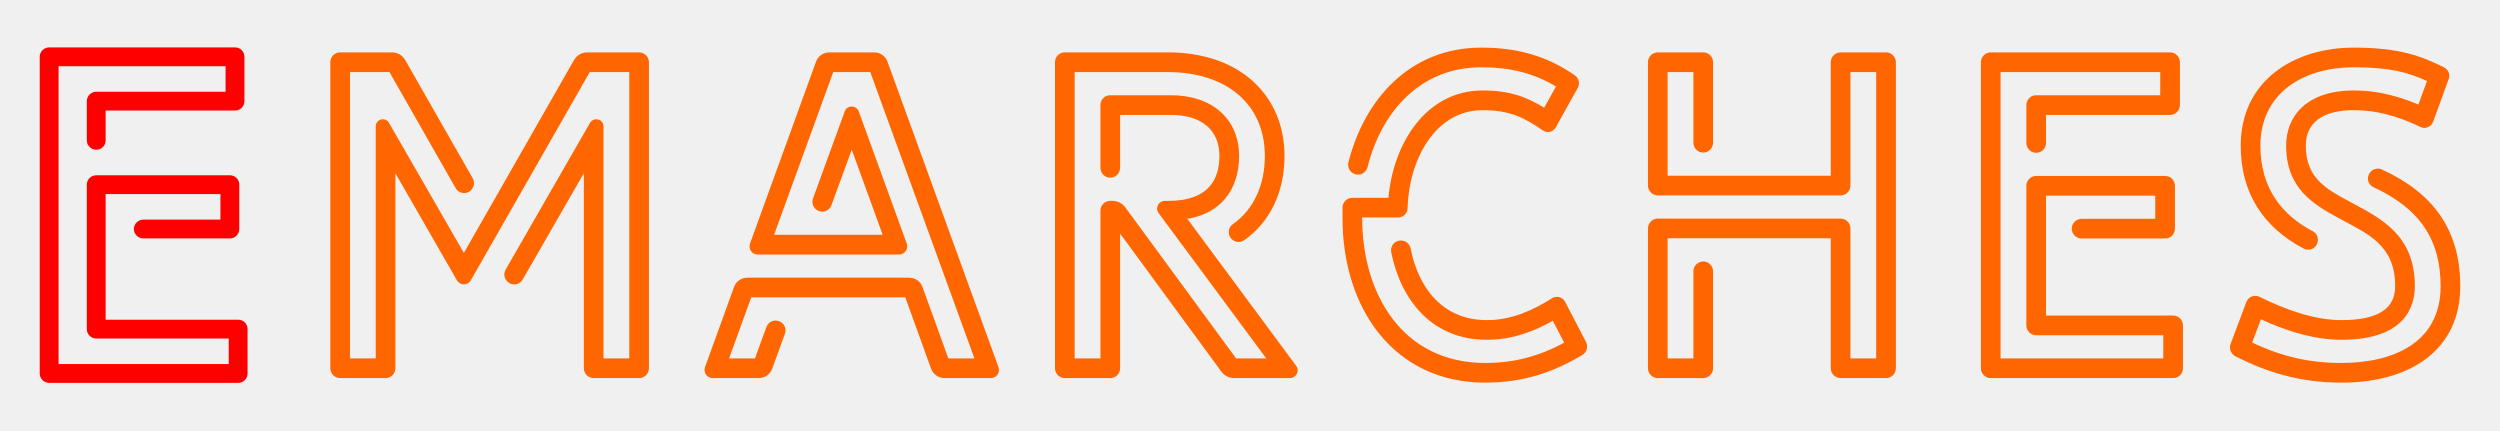
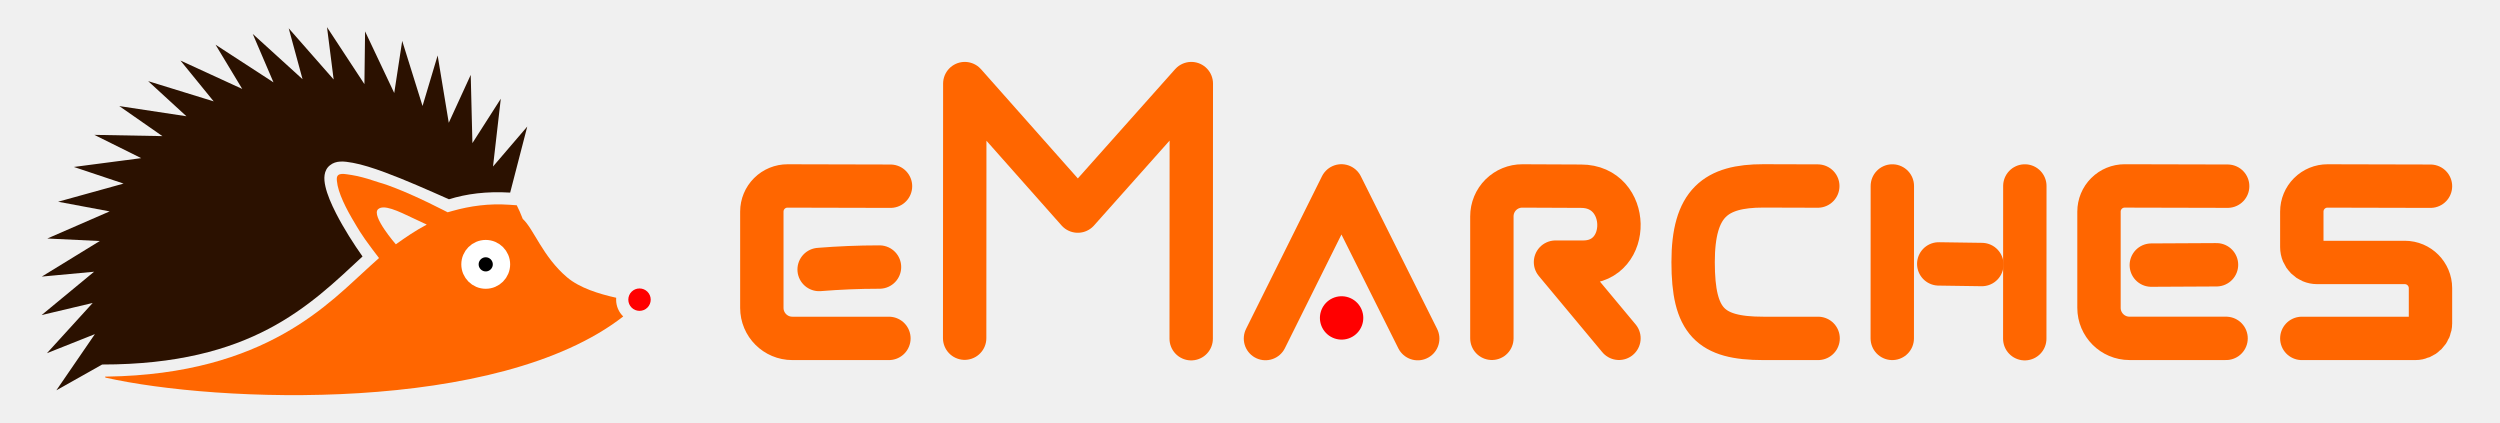
- <svg xmlns="http://www.w3.org/2000/svg" version="1.1" id="svg1" width="1673.502" height="288.013" viewBox="0 0 1673.502 288.013" xml:space="preserve">
+ <svg xmlns="http://www.w3.org/2000/svg" version="1.1" id="svg1" width="1440.866" height="243.395" viewBox="0 0 1440.866 243.395" xml:space="preserve">
  <defs id="defs1" />
-   <g id="g19" transform="translate(-527.9179,-16.21254)">
-     <path d="m 598.633,230.226 v -84.098 h 76.84 v 17.089 h -51.627 c -3.452,0 -6.303,2.848 -6.303,6.296 0,3.448 2.851,6.296 6.303,6.296 h 57.931 c 3.602,0 6.303,-2.848 6.303,-6.296 v -29.682 c 0,-3.448 -2.701,-6.296 -6.303,-6.296 h -89.447 c -3.452,0 -6.303,2.848 -6.303,6.296 v 96.69 c 0,3.448 2.852,6.296 6.303,6.296 h 88.697 v 17.089 H 567.117 V 60.531 h 111.809 v 17.089 h -86.596 c -3.452,0 -6.303,2.848 -6.303,6.296 v 26.234 c 0,3.448 2.852,6.296 6.303,6.296 3.602,0 6.303,-2.848 6.303,-6.296 V 90.212 h 86.596 c 3.602,0 6.303,-2.848 6.303,-6.296 V 54.235 c 0,-3.448 -2.701,-6.296 -6.303,-6.296 h -124.415 c -3.452,0 -6.303,2.848 -6.303,6.296 V 266.203 c 0,3.448 2.852,6.296 6.303,6.296 h 126.517 c 3.602,0 6.303,-2.848 6.303,-6.296 v -29.682 c 0,-3.448 -2.701,-6.296 -6.303,-6.296 z" id="text18" style="font-size:141.112px;line-height:0;font-family:'LIBRARY 3 AM soft';-inkscape-font-specification:'LIBRARY 3 AM soft, Normal';letter-spacing:0px;word-spacing:0px;fill:#ff0000;fill-rule:evenodd;stroke:none;stroke-width:1;stroke-linecap:round;stroke-linejoin:round;stroke-miterlimit:10;paint-order:fill markers stroke" aria-label="e" />
-     <path d="m 955.731,51.775 h -34.755 c -3.476,0 -6.661,1.883 -8.399,4.926 L 838.433,186.515 787.893,98.716 c -0.869,-1.449 -2.172,-2.173 -3.62,-2.173 -2.172,0 -4.344,1.594 -4.344,4.346 V 256.638 H 761.682 V 63.945 h 27.225 l 44.457,77.947 c 1.159,2.028 3.186,3.043 5.213,3.043 4.634,0 7.675,-5.071 5.358,-9.128 L 798.754,56.701 c -1.738,-3.043 -4.924,-4.926 -8.399,-4.926 h -34.755 c -3.331,0 -6.082,2.753 -6.082,6.085 V 262.723 c 0,3.332 2.751,6.085 6.082,6.085 h 30.411 c 3.331,0 6.082,-2.753 6.082,-6.085 V 130.301 l 42.14,73.31 c 1.014,1.594 2.462,2.463 4.2,2.463 1.593,0 3.331,-0.869 4.2,-2.463 L 922.424,63.945 H 949.649 V 256.638 H 931.402 V 100.89 c 0,-2.753 -2.172,-4.346 -4.344,-4.346 -1.448,0 -2.896,0.724 -3.765,2.173 l -56.477,98.23 c -2.317,4.057 0.724,9.128 5.358,9.128 2.172,0 4.2,-1.159 5.213,-3.043 l 41.851,-72.731 v 132.422 c 0,3.332 2.751,6.085 6.082,6.085 h 30.411 c 3.331,0 6.082,-2.753 6.082,-6.085 V 57.86 c 0,-3.332 -2.751,-6.085 -6.082,-6.085 z m 157.266,0 h -29.831 c -3.91,0 -7.241,2.318 -8.544,5.94 l -44.168,121.701 c -1.159,3.187 1.159,6.665 4.634,6.665 h 94.707 c 3.475,0 5.793,-3.477 4.634,-6.665 l -32.148,-88.523 c -0.724,-1.883 -2.462,-2.898 -4.199,-2.898 -1.738,0 -3.476,0.869 -4.2,2.898 l -21.288,58.388 c -1.448,3.912 1.593,8.113 5.793,8.113 2.462,0 4.779,-1.594 5.647,-4.057 l 14.047,-38.394 21.432,58.967 h -74.144 l 39.968,-109.966 h 25.487 l 70.089,192.693 h -18.536 l -17.377,-48.101 c -1.303,-3.622 -4.634,-5.94 -8.544,-5.94 h -108.175 c -3.91,0 -7.241,2.318 -8.544,5.94 l -19.405,53.606 c -1.158,3.187 1.158,6.665 4.634,6.665 h 30.845 c 3.91,0 7.24,-2.463 8.544,-5.94 l 8.544,-23.471 c 1.448,-3.912 -1.593,-8.113 -5.793,-8.113 -2.462,0 -4.779,1.594 -5.648,3.912 l -7.82,21.443 h -18.391 l 15.205,-41.871 h 103.83 l 17.378,48.101 c 1.303,3.477 4.634,5.94 8.544,5.94 h 30.99 c 3.475,0 5.792,-3.477 4.634,-6.665 L 1121.541,57.715 c -1.304,-3.622 -4.634,-5.94 -8.544,-5.94 z m 196.511,0 h -68.786 c -3.331,0 -6.082,2.608 -6.082,6.085 V 262.723 c 0,3.332 2.751,6.085 6.082,6.085 h 30.411 c 3.331,0 6.082,-2.753 6.082,-6.085 v -91.71 l 68.641,93.594 c 1.883,2.608 4.924,4.202 8.254,4.202 h 37.217 c 2.751,0 4.779,-2.318 4.779,-4.781 0,-0.869 -0.29,-1.883 -1.014,-2.753 l -73.275,-98.955 c 22.156,-3.187 35.044,-18.69 35.044,-41.726 0,-24.34 -17.667,-40.132 -45.181,-40.132 h -40.548 c -3.331,0 -6.082,2.608 -6.082,6.085 v 42.016 c 0,3.332 2.751,6.085 6.082,6.085 3.331,0 6.082,-2.753 6.082,-6.085 V 92.631 h 34.466 c 20.129,0 33.017,9.707 33.017,27.962 0,16.227 -7.82,30.57 -34.465,30.57 h -2.462 c -2.751,0 -4.779,2.173 -4.779,4.636 0,1.014 0.29,2.028 1.014,2.898 l 72.551,97.94 h -21.432 l -74.289,-101.273 c -2.027,-2.753 -5.068,-4.202 -8.399,-4.202 h -1.303 c -3.331,0 -6.082,2.608 -6.082,6.085 v 99.389 h -18.246 V 63.945 h 62.704 c 39.678,0 65.6,21.732 65.6,56.649 0,18.98 -7.096,35.786 -21.432,45.928 -1.738,1.159 -2.751,3.043 -2.751,4.926 0,3.477 2.751,6.23 6.082,6.23 1.303,0 2.462,-0.435 3.62,-1.159 17.088,-12.025 26.646,-32.019 26.646,-55.925 0,-38.539 -27.804,-68.819 -77.764,-68.819 z m 265.586,166.615 c -1.448,-2.898 -5.069,-3.767 -7.82,-2.173 -13.178,8.258 -27.37,14.778 -44.023,14.778 -30.555,0 -46.485,-22.602 -51.553,-48.391 -0.579,-2.898 -3.186,-4.926 -6.082,-4.926 -3.765,0 -6.661,3.477 -5.937,7.244 6.372,31.584 26.79,58.243 63.572,58.243 17.233,0 31.859,-5.795 44.313,-12.895 l 8.11,15.502 c -17.088,9.417 -34.176,13.909 -53.581,13.909 -55.463,0 -82.833,-46.217 -82.833,-97.506 v -0.869 h 24.473 c 3.186,0 5.937,-2.608 5.937,-5.795 0.869,-33.033 18.97,-66.066 50.684,-66.066 18.391,0 28.238,5.071 40.837,13.764 2.462,1.739 6.082,0.869 7.675,-1.883 l 14.771,-26.513 c 1.448,-2.608 0.724,-6.085 -1.883,-7.824 -17.667,-12.17 -36.782,-18.4 -62.269,-18.4 -47.643,0 -77.909,34.627 -88.48,76.498 -0.869,3.767 2.027,7.534 5.937,7.534 2.751,0 5.213,-1.883 5.937,-4.636 9.123,-36.655 35.044,-67.225 76.606,-67.225 19.839,0 35.624,4.057 50.684,13.184 l -8.399,15.068 c -11.875,-7.389 -23.17,-11.735 -41.416,-11.735 -37.651,0 -59.518,35.496 -62.559,71.862 h -24.618 c -3.331,0 -6.082,2.608 -6.082,5.94 v 7.099 c 0,60.851 34.755,109.676 94.997,109.676 26.501,0 46.919,-7.679 64.876,-18.545 2.751,-1.594 3.62,-5.216 2.172,-7.969 z M 1790.43,51.775 h -30.411 c -3.331,0 -6.082,2.753 -6.082,6.085 V 134.357 H 1643.735 V 63.945 h 18.246 v 47.811 c 0,3.332 2.752,6.085 6.082,6.085 3.33,0 6.082,-2.753 6.082,-6.085 V 57.86 c 0,-3.332 -2.752,-6.085 -6.082,-6.085 h -30.411 c -3.331,0 -6.082,2.753 -6.082,6.085 v 82.583 c 0,3.332 2.752,6.085 6.082,6.085 h 122.367 c 3.331,0 6.082,-2.753 6.082,-6.085 V 63.945 h 18.246 V 256.638 h -18.246 v -87.509 c 0,-3.332 -2.752,-6.085 -6.082,-6.085 h -122.367 c -3.331,0 -6.082,2.753 -6.082,6.085 v 93.594 c 0,3.332 2.752,6.085 6.082,6.085 h 30.411 c 3.33,0 6.082,-2.753 6.082,-6.085 V 197.816 c 0,-3.332 -2.752,-6.085 -6.082,-6.085 -3.331,0 -6.082,2.753 -6.082,6.085 v 58.822 h -18.246 v -81.424 h 110.202 v 87.509 c 0,3.332 2.751,6.085 6.082,6.085 h 30.411 c 3.331,0 6.082,-2.753 6.082,-6.085 V 57.86 c 0,-3.332 -2.751,-6.085 -6.082,-6.085 z m 106.582,176.177 v -81.279 h 74.144 v 16.517 h -49.816 c -3.331,0 -6.082,2.753 -6.082,6.085 0,3.332 2.751,6.085 6.082,6.085 h 55.898 c 3.476,0 6.082,-2.753 6.082,-6.085 v -28.687 c 0,-3.332 -2.607,-6.085 -6.082,-6.085 h -86.308 c -3.331,0 -6.082,2.753 -6.082,6.085 v 93.449 c 0,3.332 2.751,6.085 6.082,6.085 h 85.584 v 16.517 H 1866.601 V 63.945 h 107.885 v 16.517 h -83.557 c -3.331,0 -6.082,2.753 -6.082,6.085 v 25.354 c 0,3.332 2.751,6.085 6.082,6.085 3.475,0 6.082,-2.753 6.082,-6.085 V 92.631 h 83.557 c 3.476,0 6.082,-2.753 6.082,-6.085 V 57.86 c 0,-3.332 -2.607,-6.085 -6.082,-6.085 h -120.049 c -3.33,0 -6.082,2.753 -6.082,6.085 V 262.723 c 0,3.332 2.751,6.085 6.082,6.085 h 122.077 c 3.476,0 6.082,-2.753 6.082,-6.085 v -28.687 c 0,-3.332 -2.607,-6.085 -6.082,-6.085 z m 216.495,-92.145 c 0,2.173 1.304,4.346 3.62,5.361 31.134,14.343 45.036,35.496 45.036,66.646 0,38.828 -33.017,51.868 -66.903,51.868 -21.432,0 -39.968,-4.202 -60.387,-13.909 l 6.227,-16.517 c 19.839,9.272 38.086,13.909 54.16,13.909 42.43,0 48.657,-22.167 48.657,-35.351 0,-34.482 -23.025,-45.203 -43.154,-56.069 -15.785,-8.548 -29.831,-15.792 -29.831,-38.104 0,-15.358 11.151,-24.195 32.728,-24.195 15.205,0 29.252,3.912 44.747,11.301 0.724,0.29 1.593,0.58 2.317,0.58 2.317,0 4.634,-1.449 5.503,-3.912 l 10.282,-28.252 c 1.158,-2.898 0.144,-5.94 -3.041,-7.534 -16.219,-8.113 -30.99,-13.039 -59.952,-13.039 -39.389,0 -75.158,21.587 -75.158,65.197 0,31.295 14.916,54.186 41.851,68.384 0.869,0.435 1.883,0.724 2.752,0.724 3.765,0 6.082,-3.187 6.082,-6.23 0,-2.028 -1.014,-4.057 -3.186,-5.216 -20.129,-10.576 -35.334,-28.397 -35.334,-57.663 0,-35.206 28.528,-53.027 62.993,-53.027 24.618,0 36.782,3.477 49.67,9.417 l -6.082,16.661 c -15.495,-6.52 -29.252,-9.562 -43.444,-9.562 -32.149,0 -44.892,17.676 -44.892,36.365 0,28.397 17.812,38.973 35.914,48.68 18.391,9.997 37.072,17.531 37.072,45.493 0,16.227 -13.033,23.181 -36.493,23.181 -17.812,0 -36.927,-6.665 -55.029,-15.647 -0.869,-0.435 -1.738,-0.58 -2.607,-0.58 -2.317,0 -4.634,1.304 -5.503,3.767 l -10.571,28.107 c -1.158,2.898 0.29,6.23 3.041,7.679 20.419,10.287 42.43,17.531 70.668,17.531 45.906,0 79.068,-21.732 79.068,-64.038 0,-37.814 -18.247,-62.154 -52.133,-77.657 -4.2,-1.883 -8.689,1.159 -8.689,5.65 z" id="text19" style="font-size:141.112px;line-height:0;font-family:'LIBRARY 3 AM soft';-inkscape-font-specification:'LIBRARY 3 AM soft, Normal';letter-spacing:0px;word-spacing:0px;fill:#ff6600;fill-rule:evenodd;stroke:#ff6600;stroke-width:1;stroke-linecap:round;stroke-linejoin:round;stroke-miterlimit:10;paint-order:fill markers stroke" aria-label="MARCHES" />
+   <path id="rect1-3" style="fill:none;fill-rule:evenodd;stroke-width:0.5;stroke-linecap:round;stroke-linejoin:round;stroke-miterlimit:10;stroke-dashoffset:2.6;paint-order:fill markers stroke" d="M 19.659,0 C 8.768,0 0,8.768 0,19.659 v 204.077 c 0,10.891 8.768,19.659 19.659,19.659 h 359.7 c 10.891,0 19.659,-8.768 19.659,-19.659 V 19.659 C 399.018,8.768 390.25,0 379.359,0 Z" />
+   <g id="g1" transform="matrix(2.611032,0,0,2.611032,-209.3529,-2019.927)" style="stroke-width:0.383">
+     <path id="rect2" style="fill:none;fill-rule:evenodd;stroke-width:0.191;stroke-linecap:round;stroke-linejoin:round;stroke-miterlimit:10;stroke-dashoffset:2.6;paint-order:fill markers stroke" d="m 240.529,773.613 c -4.171,0 -7.529,3.358 -7.529,7.529 v 78.16 c 0,4.171 3.358,7.529 7.529,7.529 h 383.959 c 4.171,0 7.529,-3.358 7.529,-7.529 v -78.16 c 0,-4.171 -3.358,-7.529 -7.529,-7.529 z" />
+     <g id="g45" transform="matrix(0.4388227,0,0,0.4388227,-33.13888,780.5403)" style="stroke:#ff6600;stroke-width:0.873">
+       <path style="fill:none;fill-rule:evenodd;stroke:#ff6600;stroke-width:21.819;stroke-linecap:round;stroke-linejoin:round;stroke-miterlimit:10;stroke-dasharray:none;stroke-dashoffset:2.6;paint-order:fill markers stroke" d="m 743.473,154.321 0.067,-128.058 56.841,64.129 57.107,-64.129 -0.067,128.325" id="path34" />
+       <path style="fill:none;fill-rule:evenodd;stroke:#ff6600;stroke-width:21.819;stroke-linecap:round;stroke-linejoin:round;stroke-miterlimit:10;stroke-dasharray:none;stroke-dashoffset:2.6;paint-order:fill markers stroke" d="m 705.375,154.429 -48.583,1e-5 a 15.342,15.342 45 0 1 -15.342,-15.342 l -8e-5,-48.423 A 12.913,12.913 135.071 0 1 654.395,77.751 l 51.779,0.128" id="path35" />
+       <path style="fill:none;fill-rule:evenodd;stroke:#ff6600;stroke-width:21.819;stroke-linecap:round;stroke-linejoin:round;stroke-miterlimit:10;stroke-dasharray:none;stroke-dashoffset:2.6;paint-order:fill markers stroke" d="m 1072.599,154.389 -31.923,-38.315 h 14 c 24.329,0 23.836,-38.195 -1.135,-38.195 l -29.525,-0.131 a 15.274,15.274 135.127 0 0 -15.342,15.274 l 2e-4,61.368" id="path36" />
+       <path style="fill:none;fill-rule:evenodd;stroke:#ff6600;stroke-width:21.819;stroke-linecap:round;stroke-linejoin:round;stroke-miterlimit:10;stroke-dasharray:none;stroke-dashoffset:2.6;paint-order:fill markers stroke" d="m 1172.615,77.799 -27.41,-0.08 c -23.884,0 -35.302,8.467 -35.304,38.355 0,29.888 8.576,38.355 35.304,38.355 h 27.57" id="path37" />
+       <path style="fill:none;fill-rule:evenodd;stroke:#ff6600;stroke-width:21.819;stroke-linecap:round;stroke-linejoin:round;stroke-miterlimit:10;stroke-dasharray:none;stroke-dashoffset:2.6;paint-order:fill markers stroke" d="m 1276.763,77.759 -0.04,76.83" id="path52" />
+       <path style="fill:none;fill-rule:evenodd;stroke:#ff6600;stroke-width:21.819;stroke-linecap:round;stroke-linejoin:round;stroke-miterlimit:10;stroke-dasharray:none;stroke-dashoffset:2.6;paint-order:fill markers stroke" d="m 1210.073,154.429 0.04,-76.67" id="path51" />
+       <path style="fill:none;fill-rule:evenodd;stroke:#ff6600;stroke-width:21.819;stroke-linecap:round;stroke-linejoin:round;stroke-miterlimit:10;stroke-dasharray:none;stroke-dashoffset:2.6;paint-order:fill markers stroke" d="m 971.375,154.549 -38.394,-76.829 -38.195,76.789" id="path46" />
+       <path style="fill:none;fill-rule:evenodd;stroke:#ff0000;stroke-width:21.819;stroke-linecap:round;stroke-linejoin:round;stroke-miterlimit:10;stroke-dasharray:none;stroke-dashoffset:2.6;paint-order:fill markers stroke" d="m 933.081,144.135 v 0" id="path44" />
+       <path id="path45" style="fill:none;fill-rule:evenodd;stroke:#ff6600;stroke-width:21.819;stroke-linecap:round;stroke-linejoin:round;stroke-miterlimit:10;stroke-dasharray:none;stroke-dashoffset:2.6;paint-order:fill markers stroke" d="m 1416.085,154.429 57.084,-1e-5 a 7.639,7.639 135 0 0 7.639,-7.639 v -17.611 a 12.945,12.945 45 0 0 -12.945,-12.945 h -44.076 a 7.703,7.703 45 0 1 -7.703,-7.703 V 90.664 a 12.913,12.913 135.071 0 1 12.945,-12.913 l 51.779,0.128" />
+       <path style="fill:none;fill-rule:evenodd;stroke:#ff6600;stroke-width:21.819;stroke-linecap:round;stroke-linejoin:round;stroke-miterlimit:10;stroke-dasharray:none;stroke-dashoffset:2.6;paint-order:fill markers stroke" d="m 1377.987,154.413 -48.583,1e-5 a 15.342,15.342 0 0 1 -15.342,-15.342 l -10e-5,-48.423 a 12.913,12.913 0 0 1 12.945,-12.913 l 51.779,0.128" id="path49" />
+       <path style="fill:none;fill-rule:evenodd;stroke:#ff6600;stroke-width:21.819;stroke-linecap:round;stroke-linejoin:round;stroke-miterlimit:10;stroke-dasharray:none;stroke-dashoffset:2.6;paint-order:fill markers stroke" d="m 1373.172,117.398 c -10.505,0.075 -21.505,0.135 -32.795,0.171 m -85.232,-0.293 c -7.336,-0.085 -14.584,-0.189 -21.689,-0.314 M 700.642,118.542 c -10.583,0.006 -20.708,0.451 -30.374,1.231" id="path55" />
+     </g>
  </g>
-   <rect style="fill:none;fill-rule:evenodd;stroke:none;stroke-width:1;stroke-linecap:round;stroke-linejoin:round;stroke-miterlimit:10;paint-order:fill markers stroke" id="rect1" width="1672.502" height="287.013" x="0.5" y="0.5" rx="24.322" ry="24.322" />
+   <path style="fill:#008080;fill-opacity:1;fill-rule:evenodd;stroke:none;stroke-width:1;stroke-linecap:round;stroke-linejoin:round;stroke-miterlimit:10;stroke-dasharray:none" d="m 183.298,102.949 c -0.005,-0.049 -0.019,-0.102 -0.024,-0.151 l 0.028,0.286 c -0.005,-0.044 6e-5,-0.091 -0.005,-0.135 z" id="path13" />
+   <g id="g17" transform="matrix(0.6160934,0,0,0.6160934,-420.2612,408.6418)" style="stroke-width:1.623">
+     <path style="fill:#2b1100;fill-rule:evenodd;stroke:none;stroke-width:16.231;stroke-linecap:round;stroke-linejoin:round;stroke-miterlimit:10;stroke-dasharray:none" d="m 988.041,-637.877 6.222,48.945 -42.042,-47.871 12.941,47.599 -46.589,-42.356 19.41,45.325 -54.206,-35.228 24.961,41.377 -57.791,-26.553 31.096,38.195 -61.318,-18.933 35.806,32.849 -62.836,-9.523 40.369,28.106 -63.678,-1.171 43.861,21.775 -63.015,8.247 46.498,15.557 -61.26,16.978 48.247,9.032 -58.309,25.376 49.061,2.344 -54.229,33.27 48.908,-4.539 -49.09,40.541 47.801,-11.332 -42.825,47 44.877,-17.845 -36.066,52.565 42.845,-24.131 c 139.956,0 194.169,-55.256 243.583,-101.074 -7.872,-11.193 -17.322,-25.784 -24.703,-40.225 -4.597,-8.994 -8.293,-17.634 -10.013,-25.242 -0.86,-3.804 -1.261,-7.371 -0.766,-10.822 0.485,-3.38 2.11,-6.839 5.076,-9.051 2.795,-2.256 5.993,-3.239 9.559,-3.438 3.613,-0.202 7.595,0.376 11.888,1.171 8.586,1.59 18.783,4.813 29.875,8.906 19.193,7.082 40.774,16.701 59.932,25.186 16.399,-5.076 35.003,-7.563 57.271,-6.238 l 15.995,-61.789 -32.044,37.396 7.279,-63.42 -26.549,41.511 -1.578,-63.821 -20.542,44.821 -10.403,-62.98 -14.132,47.256 -19.026,-60.913 -7.448,48.774 -27.28,-57.659 -0.62,49.337 z" id="path23-8" />
+     <path style="fill:#ff0000;fill-rule:evenodd;stroke:none;stroke-width:16.232;stroke-linecap:round;stroke-linejoin:round;stroke-miterlimit:10" d="m 1290.879,-382.957 c 0,5.79 -4.693,10.483 -10.483,10.483 -5.79,1e-5 -10.483,-4.693 -10.483,-10.483 0,-5.79 4.693,-10.483 10.483,-10.483 5.79,-1e-5 10.483,4.693 10.483,10.483 z" id="path11" />
+     <path id="path7" style="fill:#ff6600;fill-opacity:1;fill-rule:evenodd;stroke:none;stroke-width:1.623;stroke-linecap:round;stroke-linejoin:round;stroke-miterlimit:10;stroke-dasharray:none" d="m 997.302,-494.026 c 1.012,11.137 8.606,26.031 16.963,39.856 1.27,2.102 5.873,10.513 16.075,23.915 l 6.375,8.374 -7.84,7.02 c -37.87,33.912 -96.915,101.707 -246.92,103.895 l -1.502,-0.016 c 0.103,0.316 0.207,0.631 0.312,0.946 104.191,23.556 366.871,34.323 484.385,-57.194 -4.095,-3.969 -6.635,-9.533 -6.635,-15.728 0,-0.598 0.032,-1.188 0.078,-1.774 -16.246,-3.596 -34.366,-9.27 -45.984,-19.136 -22.919,-19.462 -31.16,-45.305 -41.441,-54.625 -1.924,-5.089 -3.776,-9.09 -5.616,-12.761 l -7.23,-0.496 c -18.723,-1.286 -36.287,1.098 -53.103,5.847 l -4.3,1.215 -3.98,-2.032 c -41.657,-21.269 -60.081,-25.847 -60.081,-25.847 -7.249,-2.503 -14.183,-4.582 -20.445,-5.99 -3.458,-0.778 -6.596,-1.175 -9.349,-1.618 -8.486,-1.365 -10.392,0.676 -9.763,6.148 z m 43.491,24.794 c 8.895,-0.128 24.625,8.933 40.578,16.037 -11.647,6.295 -18.669,11.221 -28.936,18.457 0,0 -23.261,-26.691 -16.627,-32.8 1.244,-1.145 2.933,-1.664 4.986,-1.694 z" />
+     <path id="path9" style="fill:#000000;fill-rule:evenodd;stroke:#ffffff;stroke-width:16.231;stroke-linecap:round;stroke-linejoin:round;stroke-miterlimit:10" d="m 1151.26,-415.98 a 14.731,14.731 0 0 1 -14.731,14.731 14.731,14.731 0 0 1 -14.732,-14.731 14.731,14.731 0 0 1 14.732,-14.731 14.731,14.731 0 0 1 14.731,14.731 z" />
+   </g>
</svg>
